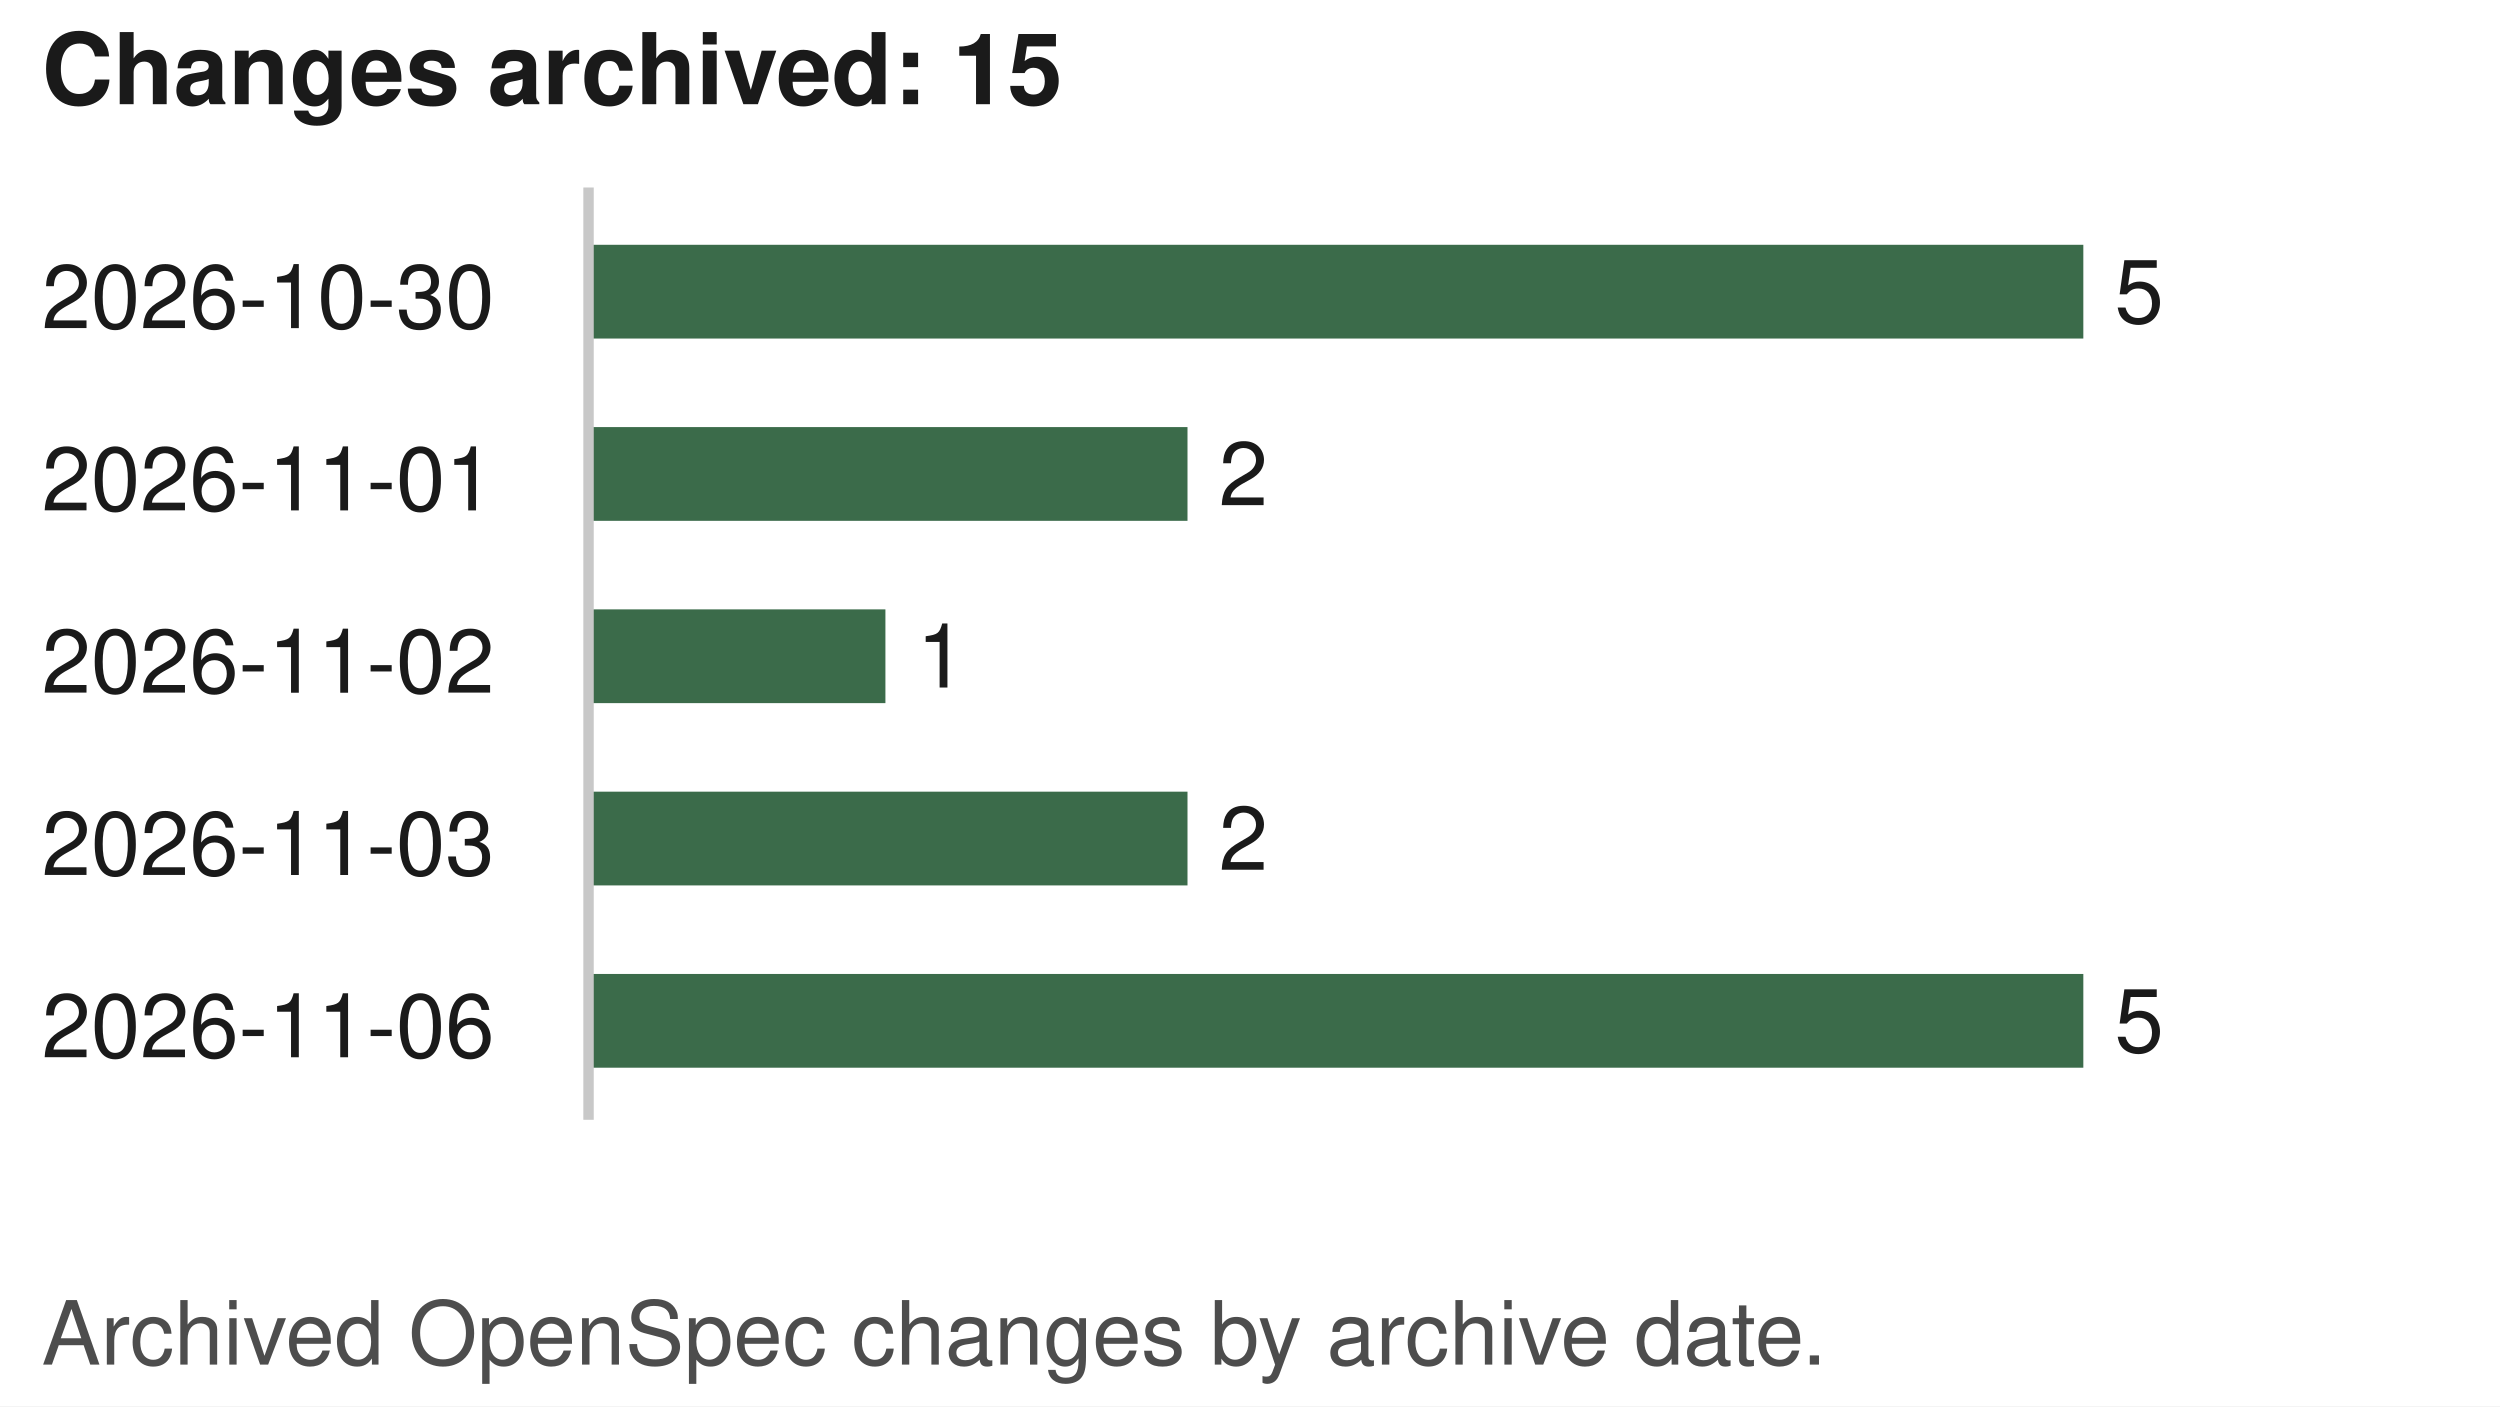
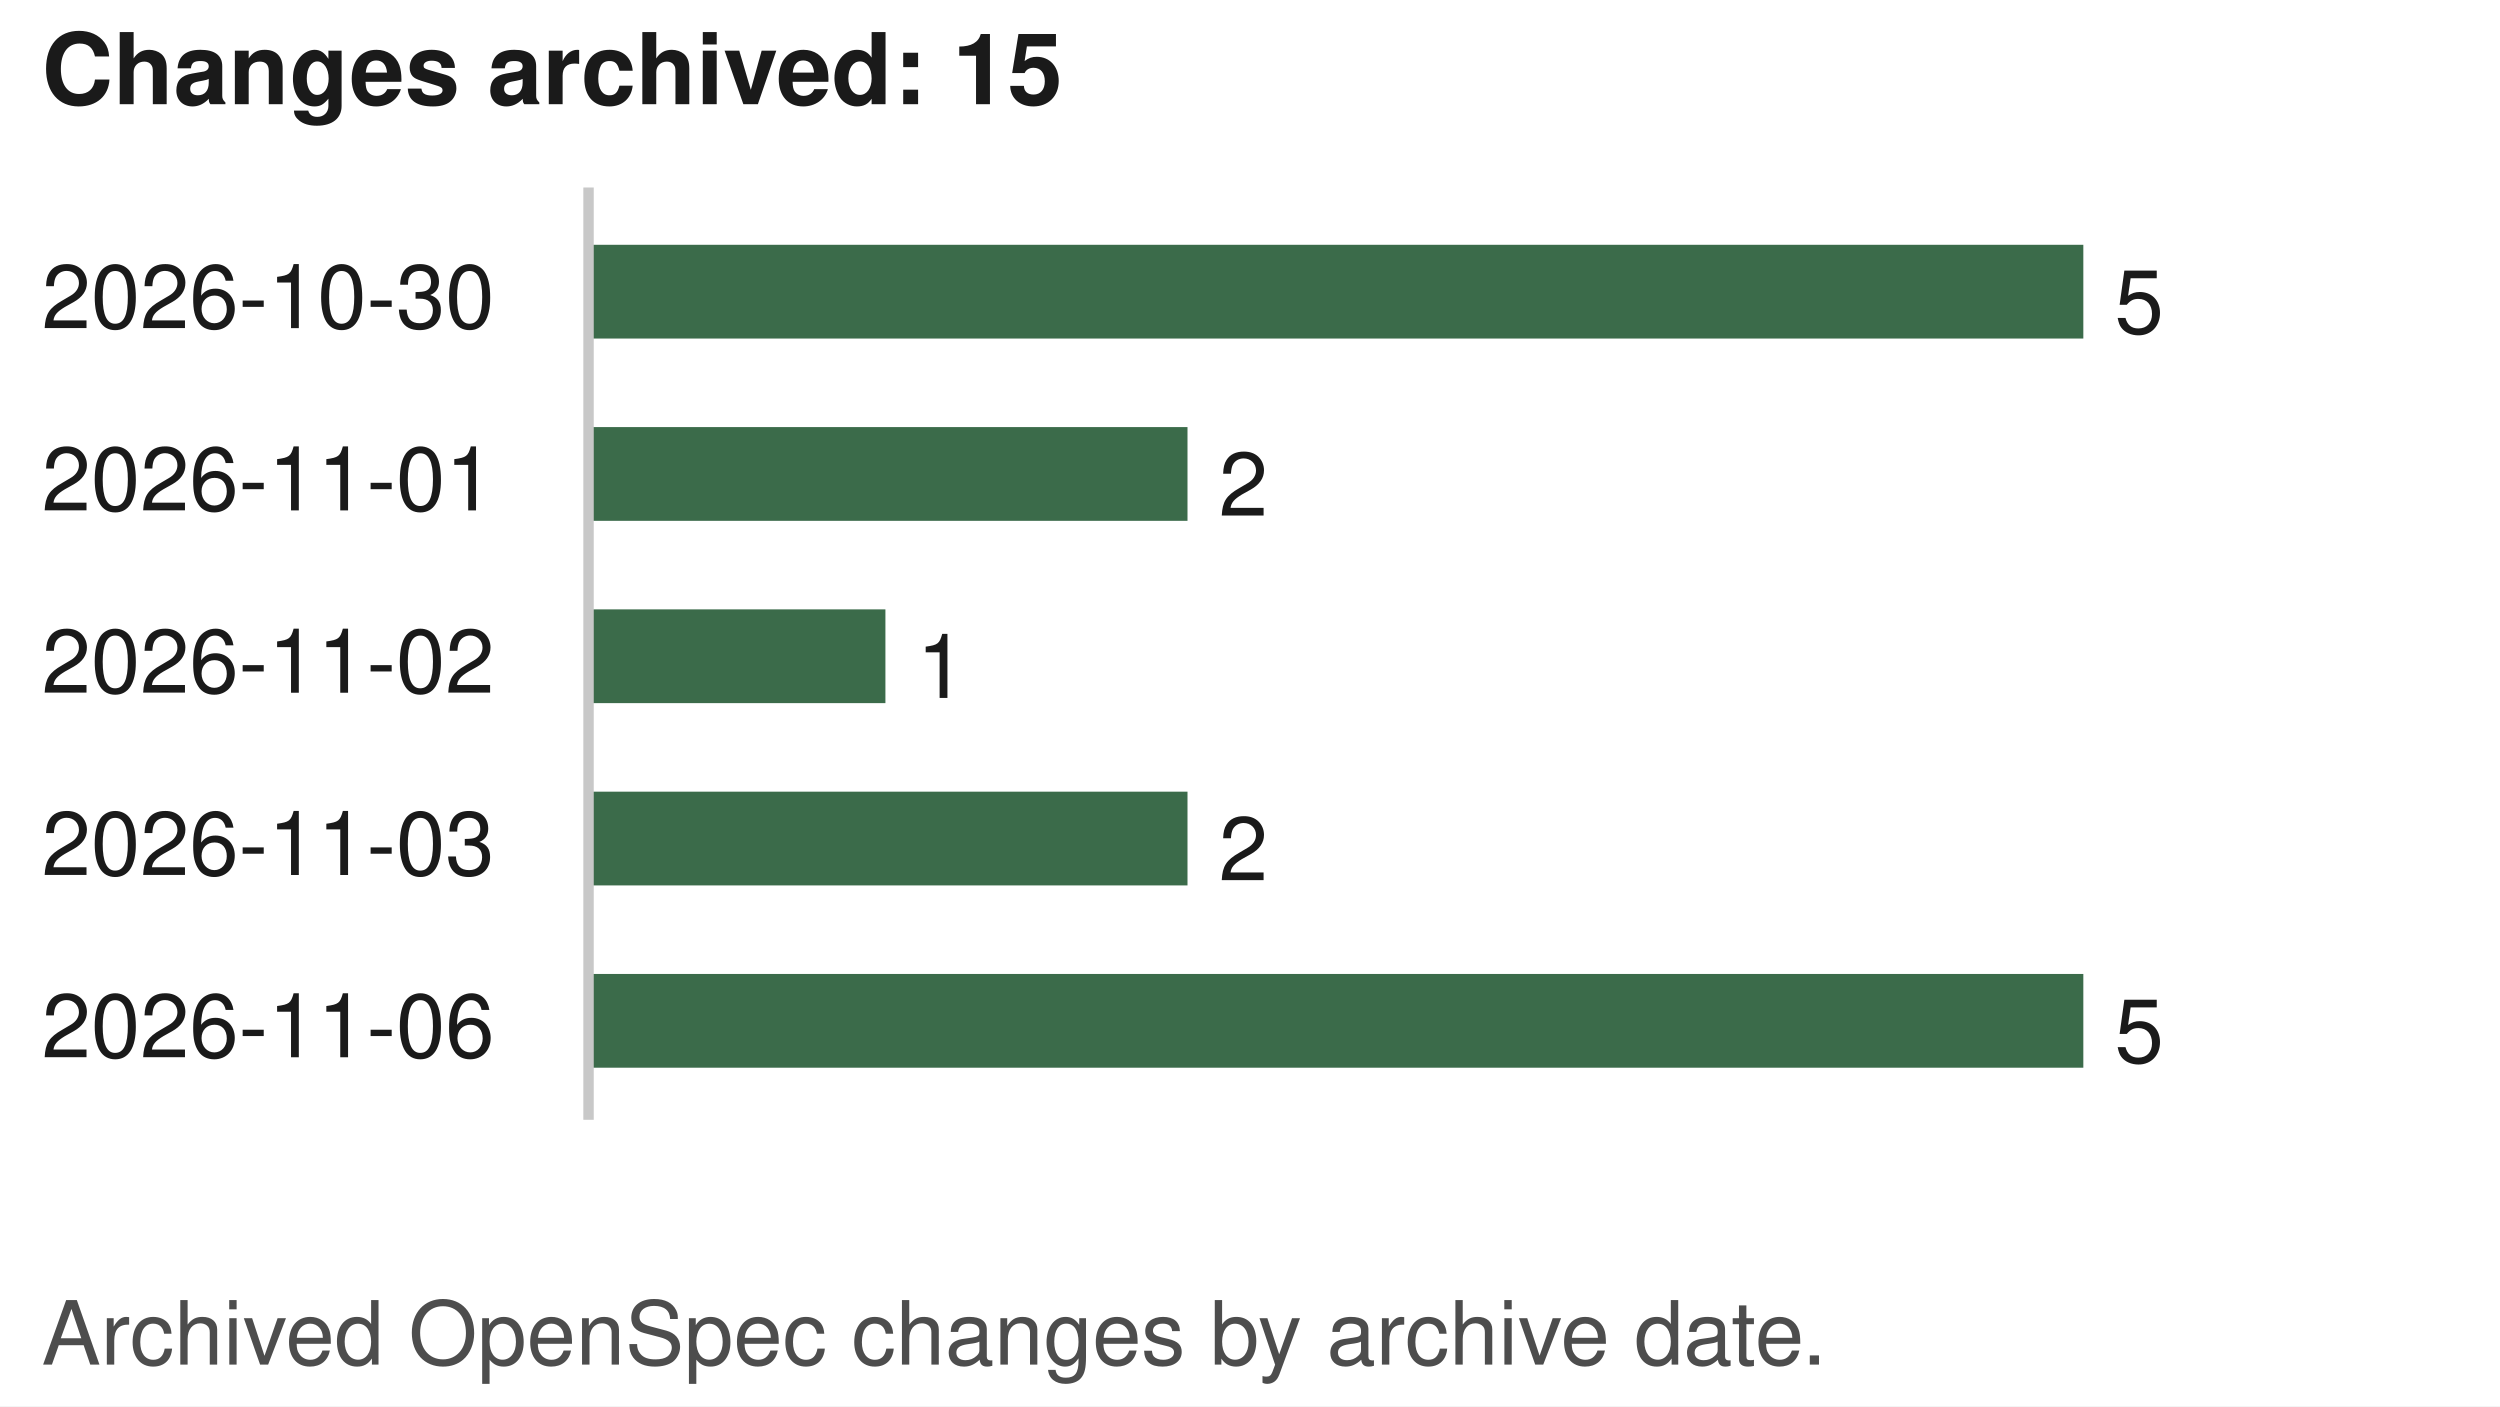
<svg xmlns="http://www.w3.org/2000/svg" viewBox="0 0 480 270" width="480" height="270" role="img" aria-labelledby="engineering-changes-compact-title engineering-changes-compact-desc">
  <style>text{font-family:system-ui,-apple-system,"Segoe UI",Helvetica,Arial,sans-serif}</style>
  <rect x="0" y="0" width="480" height="270" fill="#ffffff" />
  <text x="8" y="20" font-size="19" font-weight="bold" fill="#1a1a1a">Changes archived: 15</text>
  <text x="8" y="63" font-size="17" fill="#1a1a1a">2026-10-30</text>
  <rect x="113" y="47" width="287" height="18" fill="#3b6b4a" stroke="none" stroke-width="2" />
-   <text x="406" y="62" font-size="17" fill="#1a1a1a">5</text>
+   <text x="406" y="64" font-size="17" fill="#1a1a1a">5</text>
  <text x="8" y="98" font-size="17" fill="#1a1a1a">2026-11-01</text>
  <rect x="113" y="82" width="115" height="18" fill="#3b6b4a" stroke="none" stroke-width="2" />
-   <text x="234" y="97" font-size="17" fill="#1a1a1a">2</text>
+   <text x="234" y="99" font-size="17" fill="#1a1a1a">2</text>
  <text x="8" y="133" font-size="17" fill="#1a1a1a">2026-11-02</text>
  <rect x="113" y="117" width="57" height="18" fill="#3b6b4a" stroke="none" stroke-width="2" />
-   <text x="176" y="132" font-size="17" fill="#1a1a1a">1</text>
+   <text x="176" y="134" font-size="17" fill="#1a1a1a">1</text>
  <text x="8" y="168" font-size="17" fill="#1a1a1a">2026-11-03</text>
  <rect x="113" y="152" width="115" height="18" fill="#3b6b4a" stroke="none" stroke-width="2" />
-   <text x="234" y="167" font-size="17" fill="#1a1a1a">2</text>
+   <text x="234" y="169" font-size="17" fill="#1a1a1a">2</text>
  <text x="8" y="203" font-size="17" fill="#1a1a1a">2026-11-06</text>
  <rect x="113" y="187" width="287" height="18" fill="#3b6b4a" stroke="none" stroke-width="2" />
-   <text x="406" y="202" font-size="17" fill="#1a1a1a">5</text>
+   <text x="406" y="204" font-size="17" fill="#1a1a1a">5</text>
  <path d="M113 36V215" stroke="#c8c8c8" stroke-width="2" fill="none" />
  <text x="8" y="262" font-size="17" fill="#4d4d4d">Archived OpenSpec changes by archive date.</text>
</svg>
